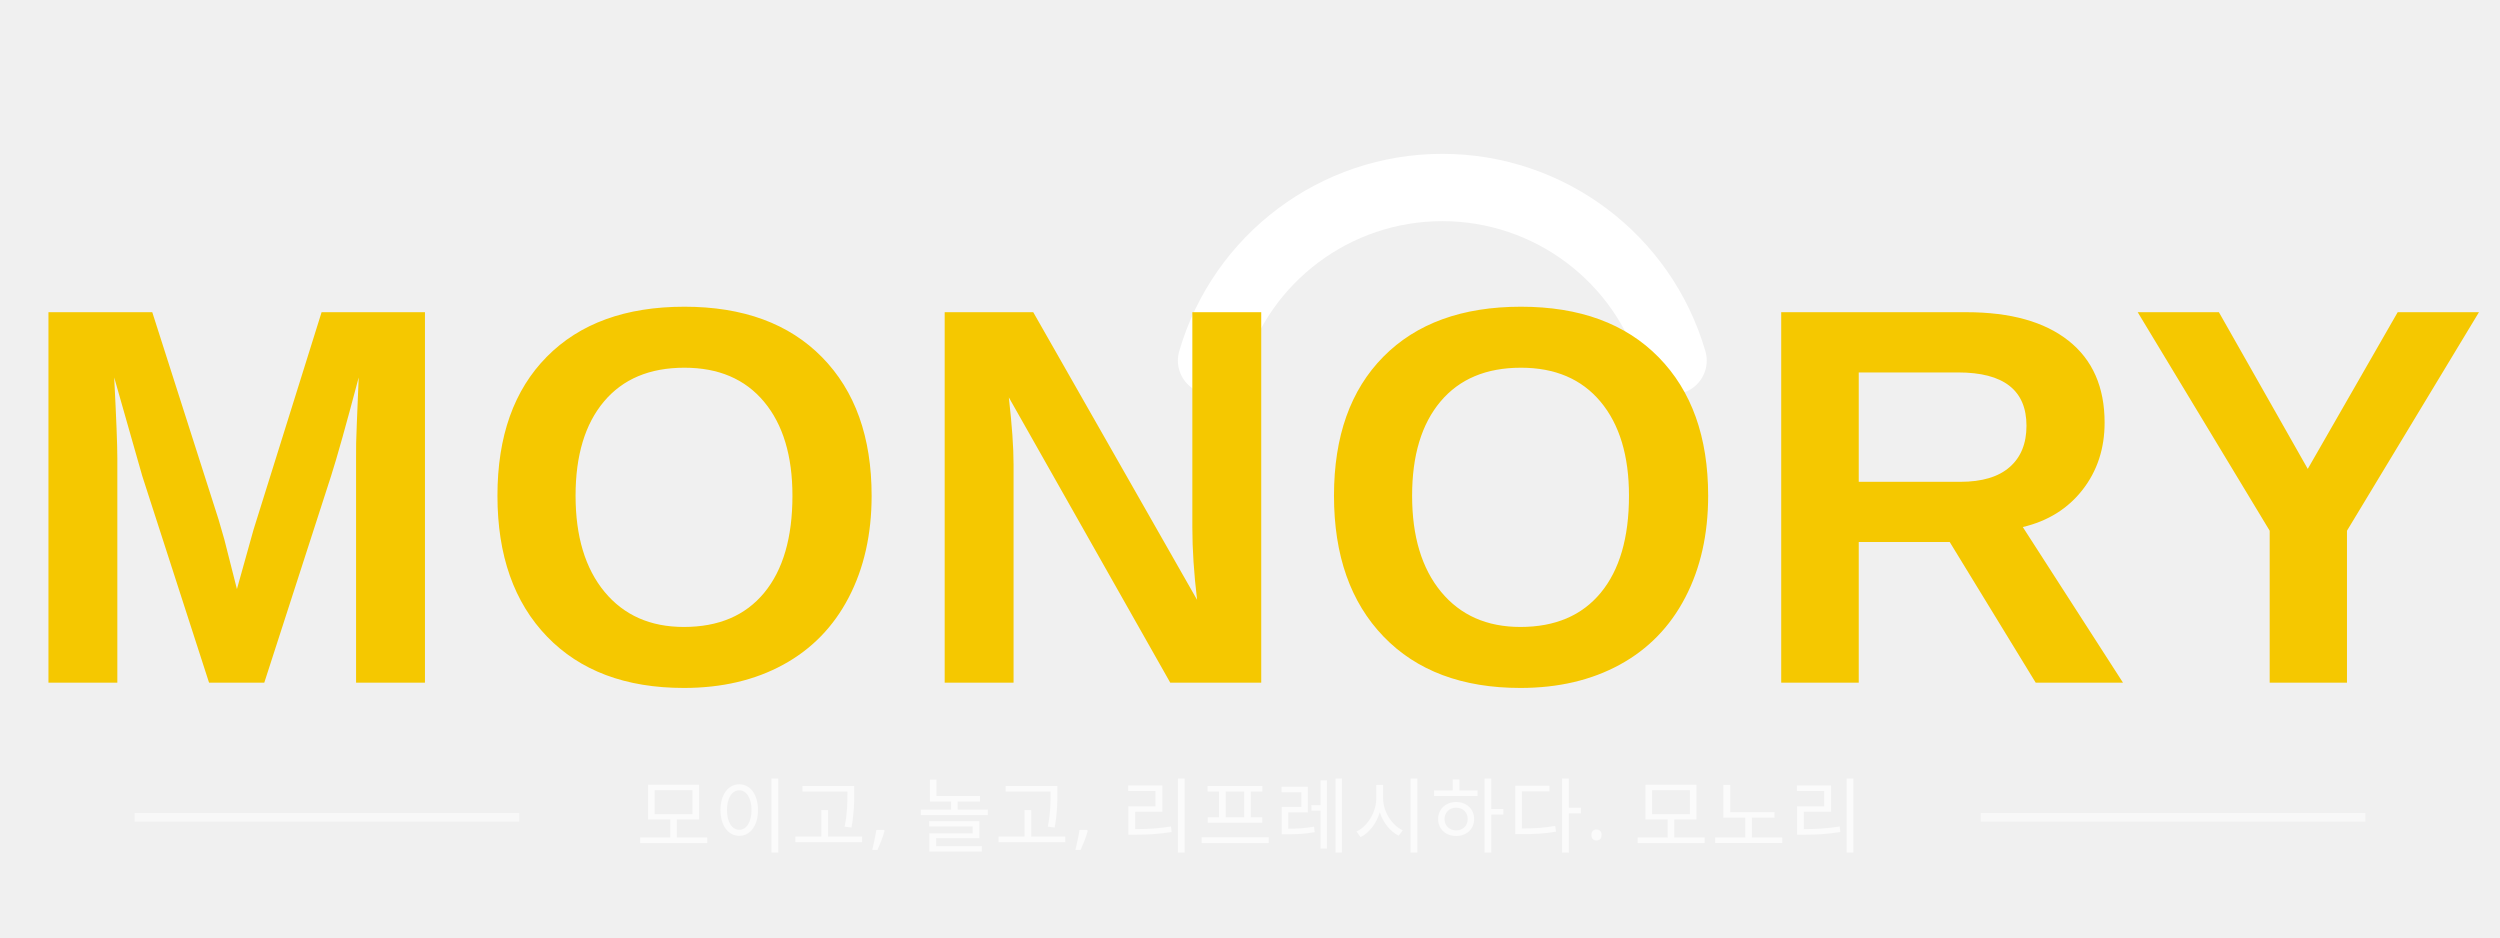
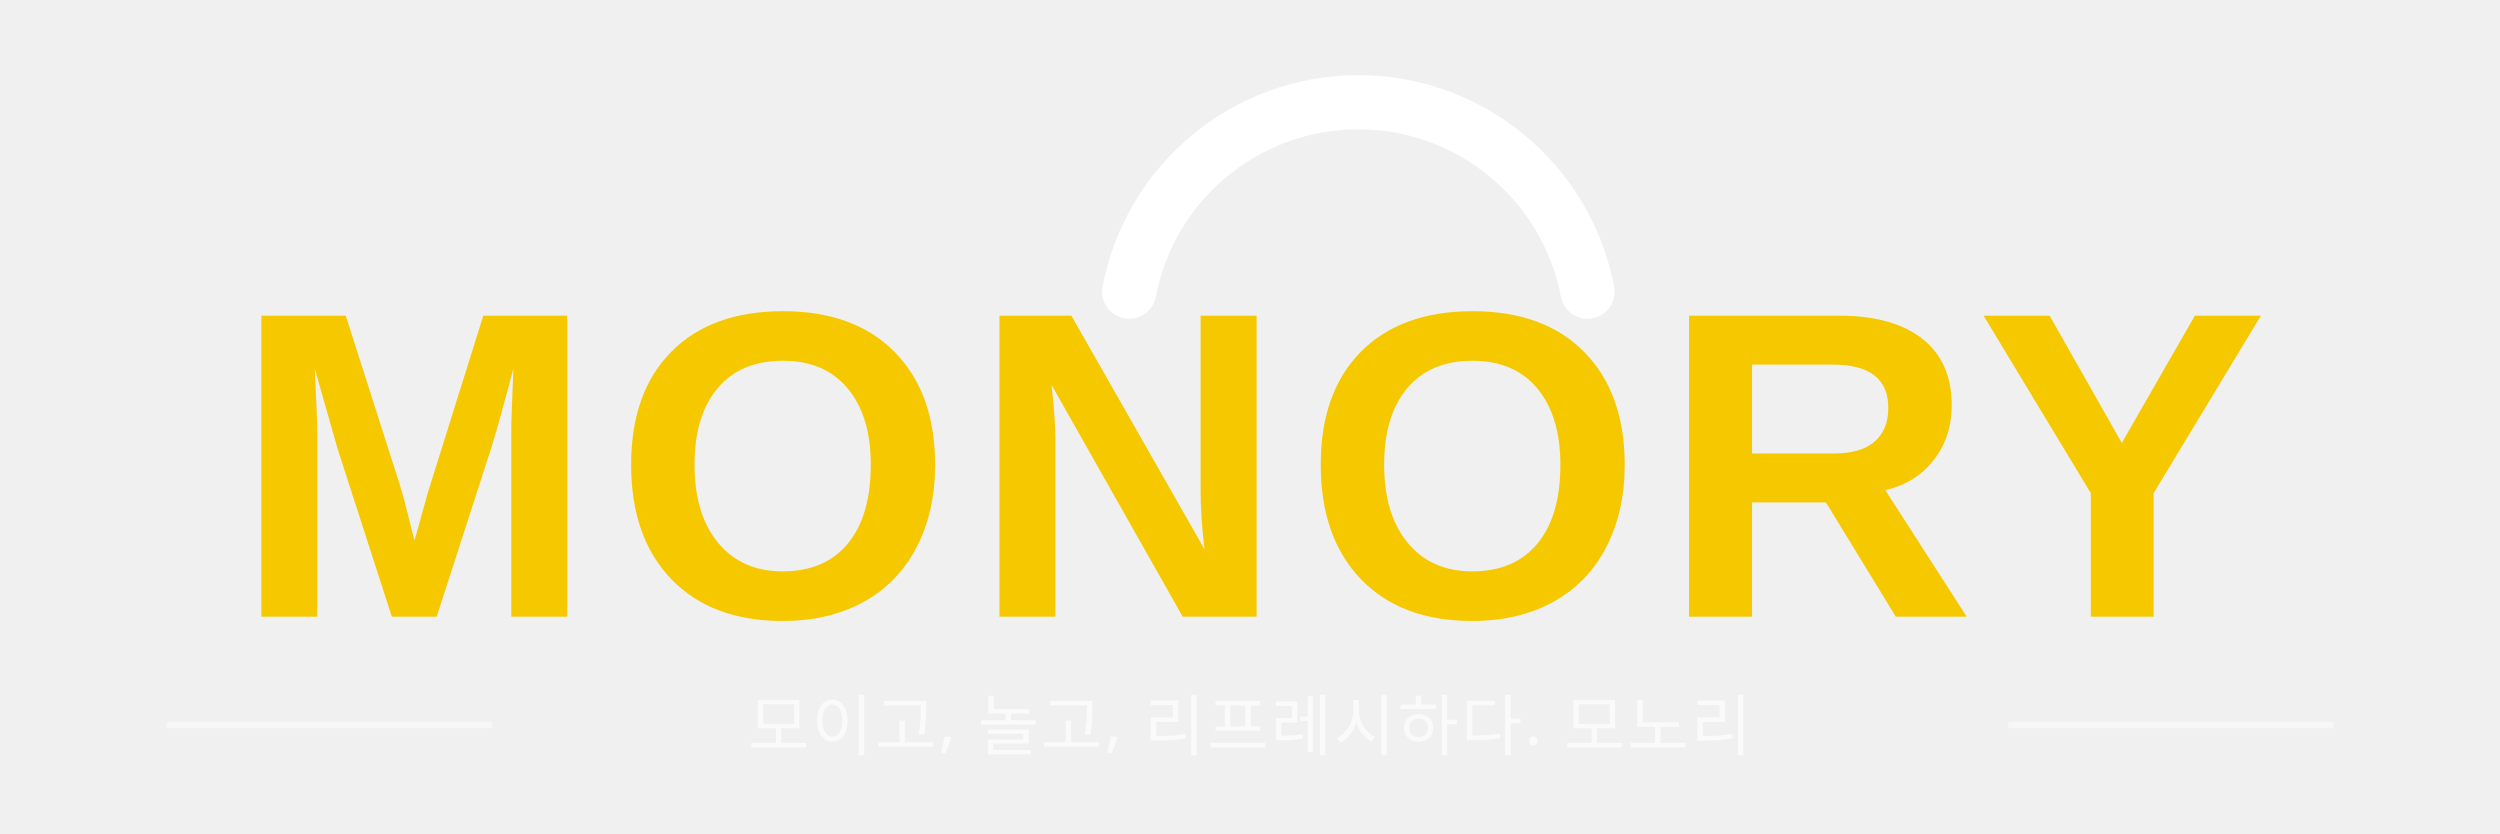
- <svg xmlns="http://www.w3.org/2000/svg" viewBox="0 0 520 195" width="520" height="195">
-   <path d="M 252 75 A 50 50 0 0 1 348 75" stroke="#ffffff" stroke-width="14" fill="none" stroke-linecap="round" />
-   <text x="260" y="142" font-family="'Arial Black', 'Impact', 'Arial Bold', Arial, sans-serif" font-weight="900" font-size="112" fill="#F5C800" text-anchor="middle" letter-spacing="3">MONORY</text>
-   <line x1="28" y1="170" x2="108" y2="170" stroke="rgba(255,255,255,0.5)" stroke-width="1.8" />
-   <text x="260" y="176" font-family="'Apple SD Gothic Neo', 'Noto Sans KR', 'Malgun Gothic', sans-serif" font-weight="400" font-size="17" fill="rgba(255,255,255,0.7)" text-anchor="middle" letter-spacing="0.5">모이고, 놀고, 리프레시하다. 모노리</text>
-   <line x1="412" y1="170" x2="492" y2="170" stroke="rgba(255,255,255,0.5)" stroke-width="1.8" />
+ <svg xmlns="http://www.w3.org/2000/svg" viewBox="0 0 600 200" width="600" height="200">
+   <path d="M 271 70 A 56 56 0 0 1 381 70" stroke="#ffffff" stroke-width="13" fill="none" stroke-linecap="round" />
+   <text x="300" y="148" font-family="'Arial Black', 'Arial', sans-serif" font-weight="900" font-size="105" fill="#F5C800" text-anchor="middle" letter-spacing="4">MONORY</text>
+   <line x1="40" y1="174" x2="118" y2="174" stroke="rgba(255,255,255,0.45)" stroke-width="1.5" />
+   <text x="300" y="180" font-family="'Apple SD Gothic Neo', 'Noto Sans KR', 'Malgun Gothic', sans-serif" font-weight="400" font-size="16" fill="rgba(255,255,255,0.65)" text-anchor="middle" letter-spacing="0.5">모이고, 놀고, 리프레시하다. 모노리</text>
+   <line x1="482" y1="174" x2="560" y2="174" stroke="rgba(255,255,255,0.45)" stroke-width="1.5" />
</svg>
